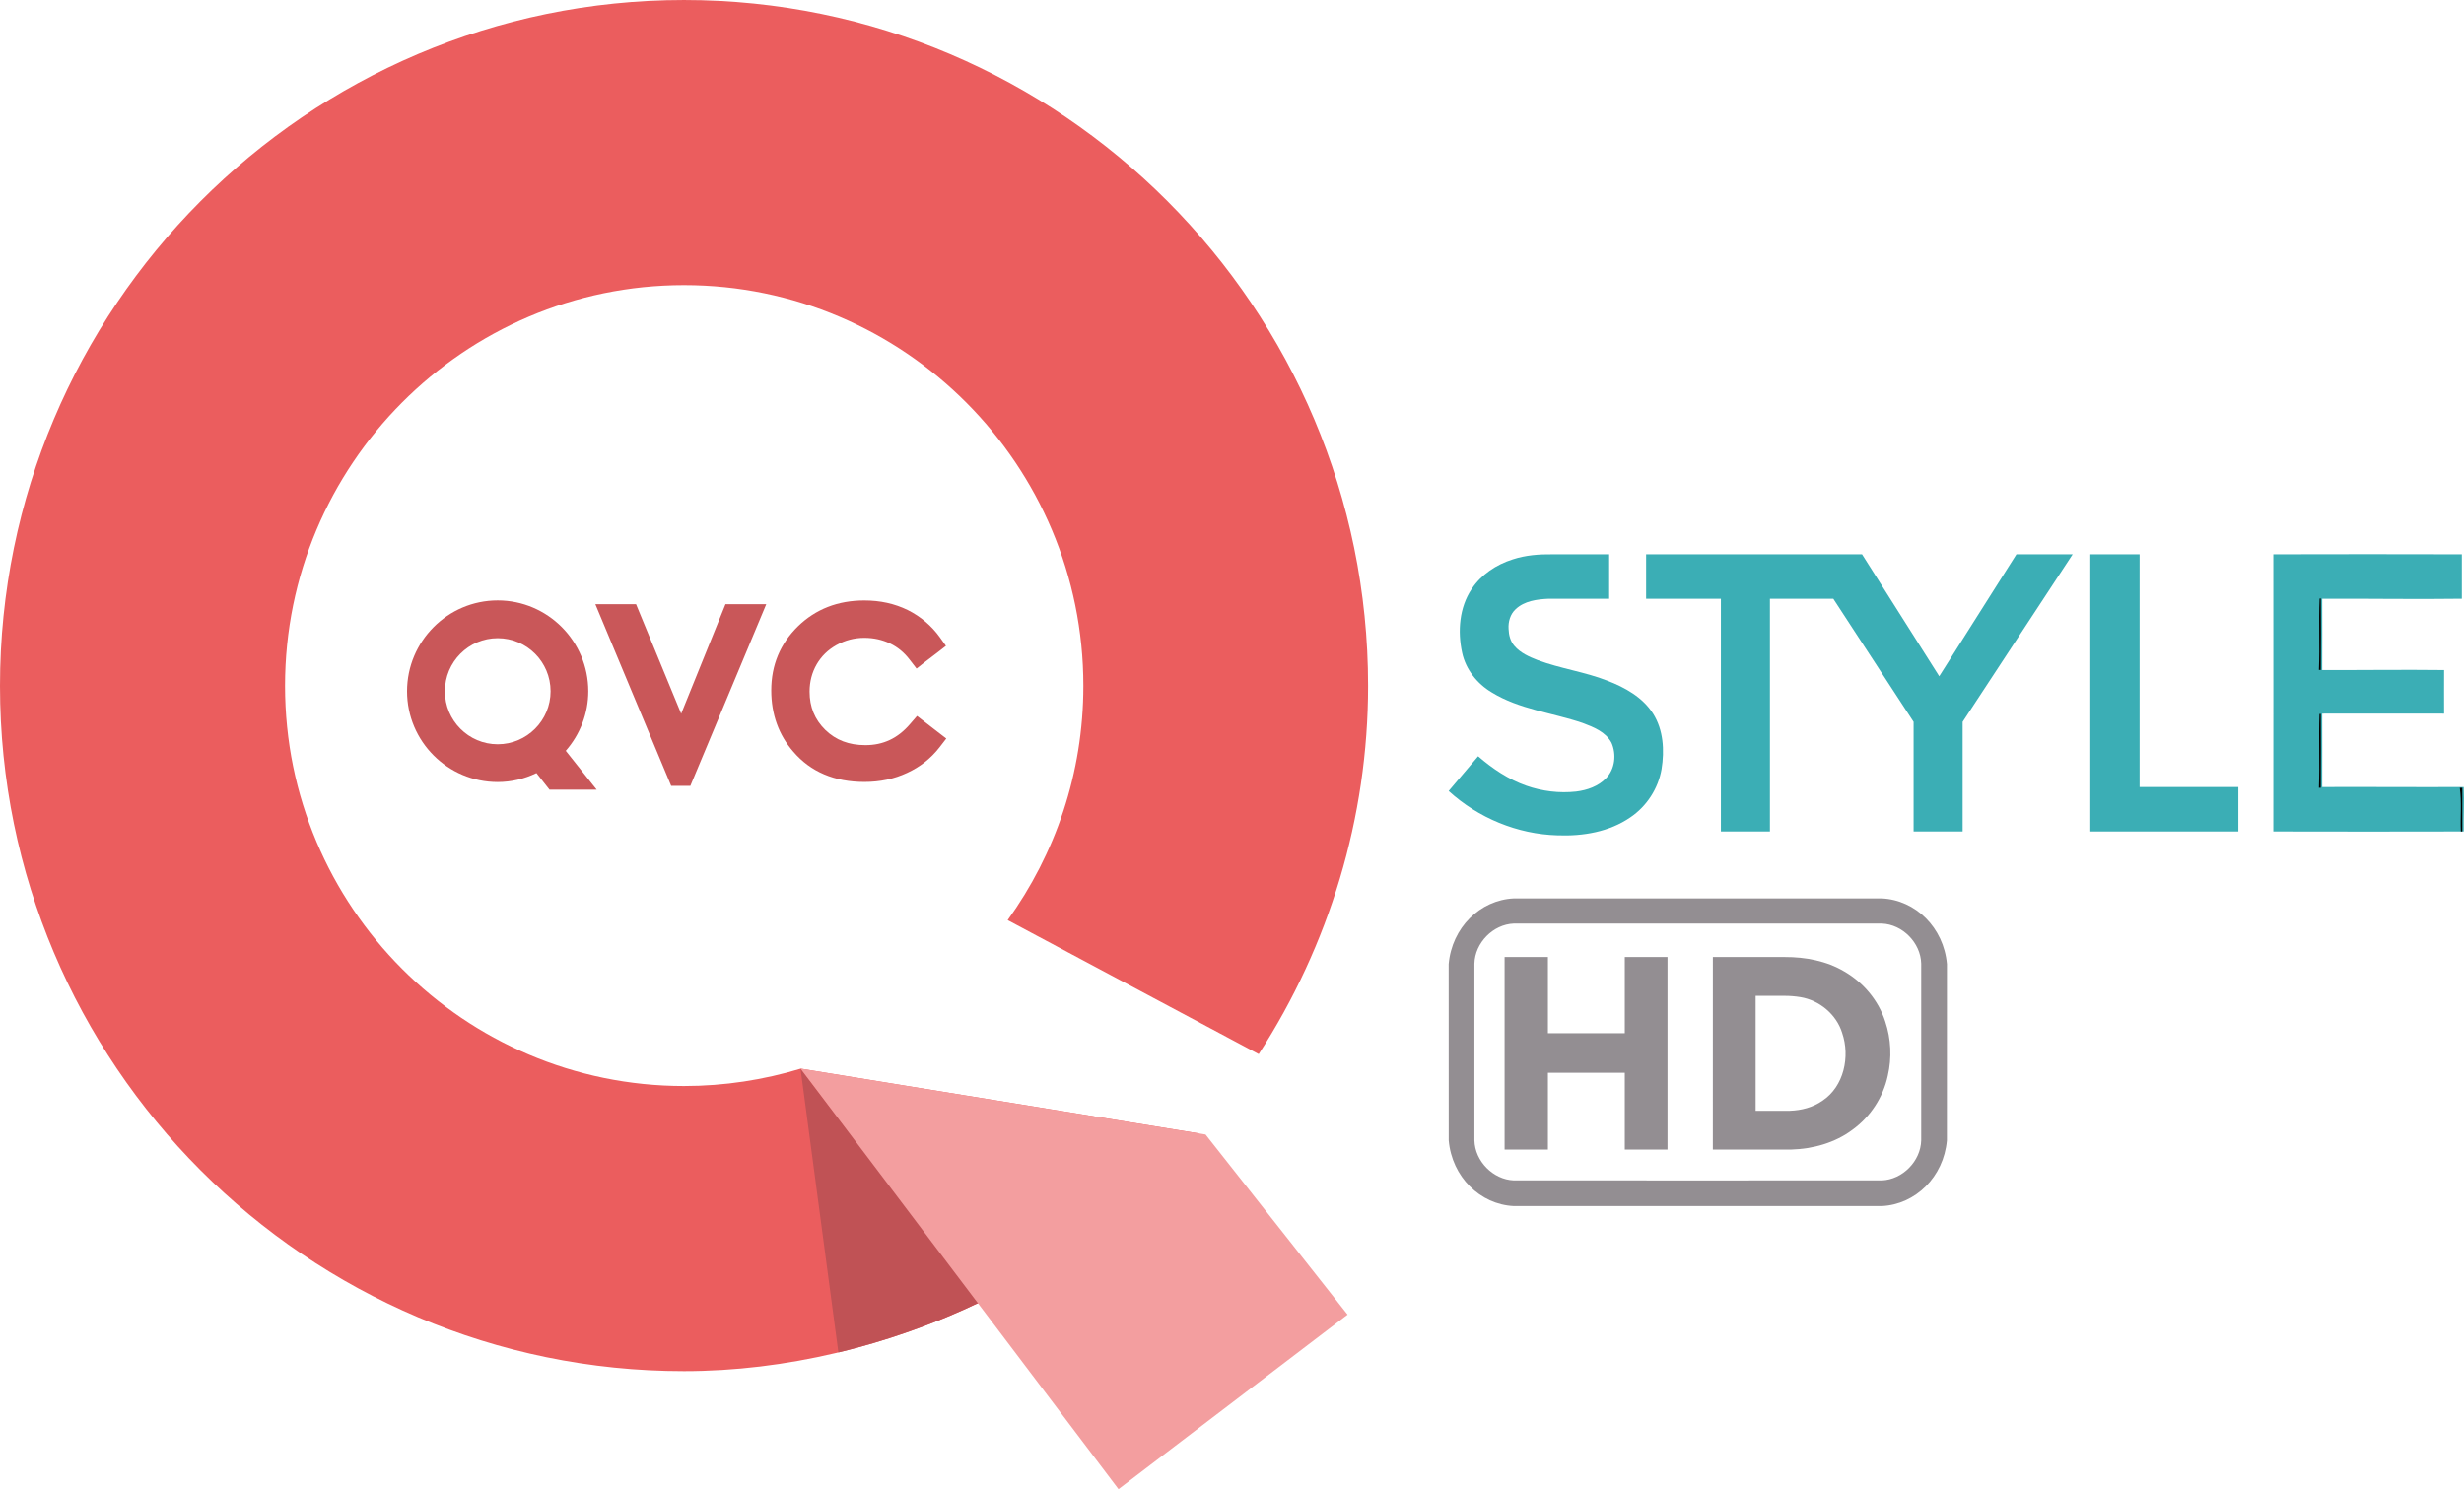
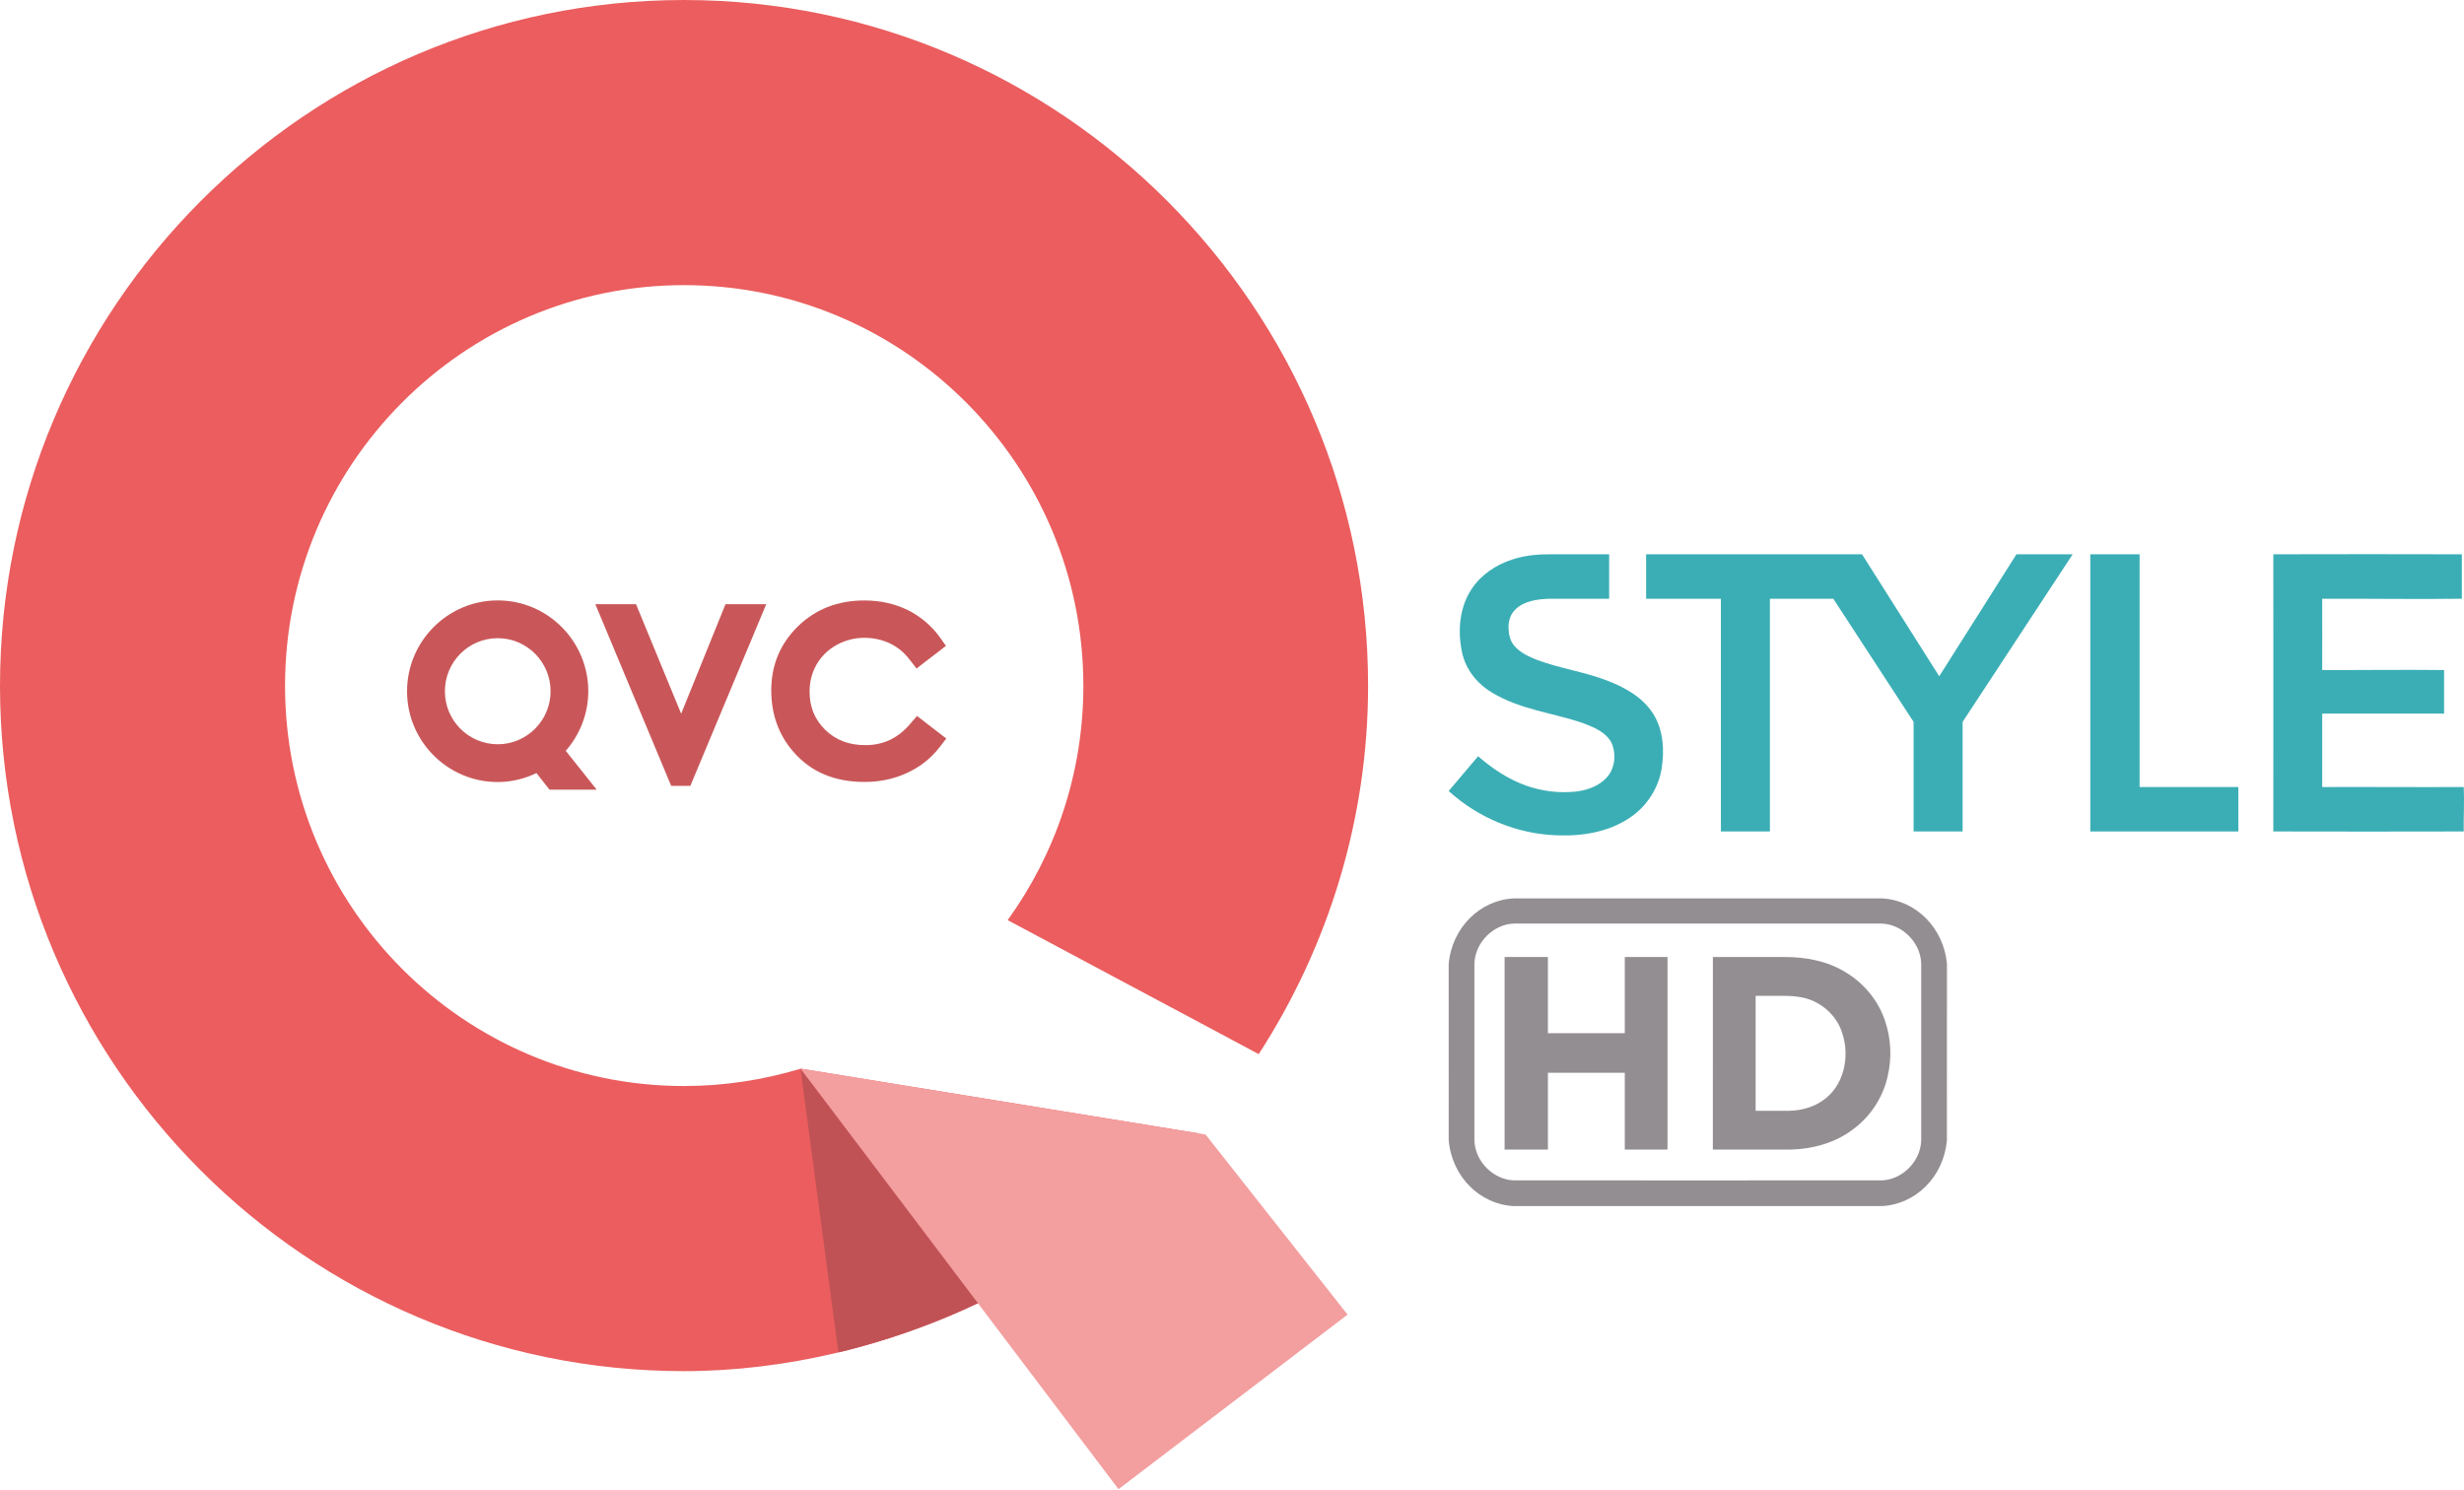
<svg xmlns="http://www.w3.org/2000/svg" width="300.27pt" height="181.5pt" version="1.1" viewBox="0 0 300.27 181.5">
  <g transform="matrix(.15148 0 0 .15148 171.33 54.388)" fill="#3baeb5">
    <path d="m85.93 91.02c10.31-3.4 21.22-4.22 32.04-4.08h45.525v35.76h-48.565c-9.41 0.42-19.63 1.72-26.71 8.45-4.31 4.01-6.01 10.09-5.64 15.84 0.17 4.87 1.41 9.94 4.71 13.69 4.82 5.65 11.8 8.72 18.57 11.36 18.35 6.89 37.99 9.45 56.25 16.62 14.17 5.43 28.35 13.33 36.71 26.46 8.36 13.15 9.27 29.63 6.84 44.65-2.67 15.65-11.95 29.93-25.09 38.81-17 11.74-38.33 15.28-58.62 14.48-32.23-0.91-63.78-13.97-87.56-35.67l23.68-27.95c11.5 9.93 24.36 18.63 38.78 23.68 12.82 4.52 26.66 6.2 40.17 4.7 8.79-1.09 17.78-4.23 24.02-10.74 7.21-7.36 8.42-19.27 4.35-28.48-4.65-8.79-14.52-12.66-23.33-15.96-24.29-8.27-50.82-10.9-73.04-24.59-11.73-6.98-20.93-18.48-23.82-31.96-3.71-17.15-2.29-36.34 7.68-51.22 7.65-11.65 19.89-19.71 33.05-23.85z" />
    <path d="m193.23 86.94 173.7-2.49e-4 62.11 98.14 62.11-98.14h45.23l-88.53 134.84v88.178h-39.435v-88.178l-64.605-99.077h-50.98v187.26h-39.445v-187.26l-60.155 2.5e-4z" />
    <path d="m550.57 86.94h39.655v187.26h79.445v35.75h-119.1z" />
    <path d="m697.8 86.94c50.55-0.1 101.12-0.18 151.66 0-0.01 11.61-0.05 24.16 0 35.76-37.44 0.52-74.885-0.16-112.34 0 0.08 19.29 0.07 38.09 0 57.38 32.7 0.09 65.375-0.39 98.075 0-0.1 11.67 0.02 23.395 0 35.065-32.7-0.1-65.385 0.02-98.075 0 0.12 19.93-0.02 39.13 0 59.06 37.9-0.16 75.965 0.19 113.88 0 0.56 11.69-0.2 24.04 0 35.75-51.12 0.1-102.08 0.15-153.2 0 0.09-74.29 0-148.74 0-223.02z" />
-   </g>
-   <g transform="matrix(.15125 0 0 .15125 -8.8057 -7.5613)">
-     <path d="m1927.1 532.32 0.99-0.09c0.14 19.21 0.16 38.42-0.01 57.63-0.38-0.02-1.14-0.05-1.52-0.06 0.8-19.15-0.28-38.34 0.54-57.48z" />
-     <path d="m1927 625.33 1.07-0.09c0.1 19.85 0.12 39.71-0.01 59.56-0.37 0-1.11-0.02-1.49-0.03 0.7-19.8-0.26-39.64 0.43-59.44z" />
-   </g>
-   <g transform="matrix(.15125 0 0 .15125 -8.8057 -7.5613)">
-     <path d="m2040.1 684.87c0.5 0 1.5-0.01 2-0.02-0.03 11.73 0 23.45-0.02 35.18l-1.15-0.04c-0.52-11.7 0.78-23.48-0.83-35.12z" />
  </g>
  <g transform="matrix(1.0502 0 0 1.0502 -95.261 -90.502)">
    <g fill="#c95759">
      <path d="m199.48 171.09-1.39-1.074-0.971-0.75-0.813 0.94c-1.414 1.651-3.104 2.448-5.181 2.448-1.903 0-3.42-0.576-4.651-1.769-1.232-1.208-1.824-2.661-1.824-4.446 0-1.153 0.276-2.219 0.829-3.175 0.537-0.916 1.279-1.658 2.29-2.227 1.011-0.553 2.061-0.837 3.238-0.837 1.09 0 2.085 0.229 2.969 0.648 0.892 0.426 1.651 1.05 2.282 1.879l0.805 1.042 1.027-0.806 1.39-1.058 0.995-0.774-0.727-1.019c-0.948-1.311-2.203-2.385-3.72-3.143-1.532-0.742-3.175-1.106-5.038-1.106-3.056 0-5.631 1.003-7.684 2.993-2.069 2.022-3.104 4.517-3.104 7.439 0 2.772 0.861 5.173 2.559 7.115 1.998 2.338 4.778 3.514 8.245 3.514 1.832 0 3.451-0.347 4.96-1.05 1.493-0.687 2.756-1.674 3.751-2.954l0.798-1.034z" />
      <path d="m148.46 160.24c3.38 0 6.136 2.756 6.136 6.16 0 3.396-2.756 6.152-6.136 6.152-3.38 0-6.128-2.756-6.128-6.152 0-3.404 2.748-6.16 6.128-6.16m7.897 13.07c1.674-1.911 2.614-4.359 2.614-6.91 0-5.804-4.707-10.543-10.511-10.543-5.797 0-10.519 4.738-10.519 10.543 0 5.82 4.722 10.535 10.519 10.535 1.564 0 3.088-0.363 4.494-1.042l1.516 1.927h5.473z" />
      <path d="m174.89 156.3-5.141 12.706-5.236-12.706h-4.722l8.797 21.078h2.227l8.805-21.078z" />
    </g>
    <path d="m229.85 217.72-46.229-7.519c-4.288 1.295-8.829 2.014-13.544 2.014-25.539 0-46.294-20.808-46.294-46.443 0-25.65 20.754-46.506 46.294-46.506 25.572 0 46.341 20.857 46.341 46.506 0 10.156-3.261 19.53-8.782 27.19l29.13 15.549c8.181-12.642 12.692-27.434 12.692-42.739 0-43.853-35.609-79.595-79.383-79.595-43.767 0-79.367 35.741-79.367 79.595 0 43.869 35.601 79.532 79.365 79.532 11.759 0 23.817-2.938 34.463-8.055l25.208-19.388 0.103-0.142" fill="#eb5d5e" />
    <path d="m183.6 210.22 4.391 32.916c0.758-0.182 1.524-0.371 2.282-0.585 4.872-1.319 9.627-3.08 14.136-5.236l-20.81-27.097" fill="#c05255" />
    <path d="m183.6 210.19 36.896 48.812 26.582-20.257-16.482-20.903z" fill="#f39e9f" />
  </g>
  <g transform="matrix(.16014 0 0 .16014 -30.913 95.234)">
    <g fill="#938e92" stroke-width="1">
      <path d="m1338 133.69h32.962v58.004h58.499v-58.004l32.517-2.5e-4v146.54l-32.517-2.4e-4v-58.454h-58.499v58.454h-32.962z" />
      <path d="m1496.5 133.69c18.201-0.03 36.392 0.03 54.594 0 15.741-0.05 31.872 2.91 45.533 11.061 14.441 8.391 25.932 22.041 31.032 38.013 4.46 13.231 5.09 27.722 1.93 41.313-3.5 16.301-13.211 31.162-26.702 40.953-13.401 10.121-30.282 14.741-46.913 15.201-19.831-0.05-39.663 0.05-59.494 0 0.03-48.833-0.01-97.697 0.02-146.54m32.532 29.542c-0.02 29.162-0.02 58.314 0 87.476 8.661 0 17.331 0.01 26.002 0 8.721-0.29 17.621-2.56 24.822-7.641 16.391-10.821 21.172-33.612 15.051-51.493-4.32-14.211-17.301-25.002-31.862-27.372-4.003-0.652-8.031-0.97-12.072-0.97z" />
    </g>
    <g transform="translate(-116.79 897.8)">
      <path transform="matrix(.75 0 0 .75 116.79 0)" d="m1793.3-1078.3c-34.225 1.618-62.77 29.667-66.037 66.619l0.041 178.99c3.267 36.952 31.812 64.999 66.037 66.617h373.4c34.225-1.618 62.77-29.665 66.037-66.617l0.041-178.99c-3.267-36.952-31.812-65.001-66.037-66.619zm373.48 25.543c21.055 0.84 39.364 19.508 39.924 40.576v179.46c-0.56 21.068-18.869 39.736-39.924 40.576-137.79-0.126-235.71 0.204-373.48 2.8e-4 -21.055-0.84-39.364-19.508-39.924-40.576v-179.46c0.56-21.068 18.869-39.736 39.924-40.576 137.76-0.029 235.68-0.01 373.48 0z" fill="#938e92" stroke-width="1.333" />
    </g>
  </g>
</svg>
